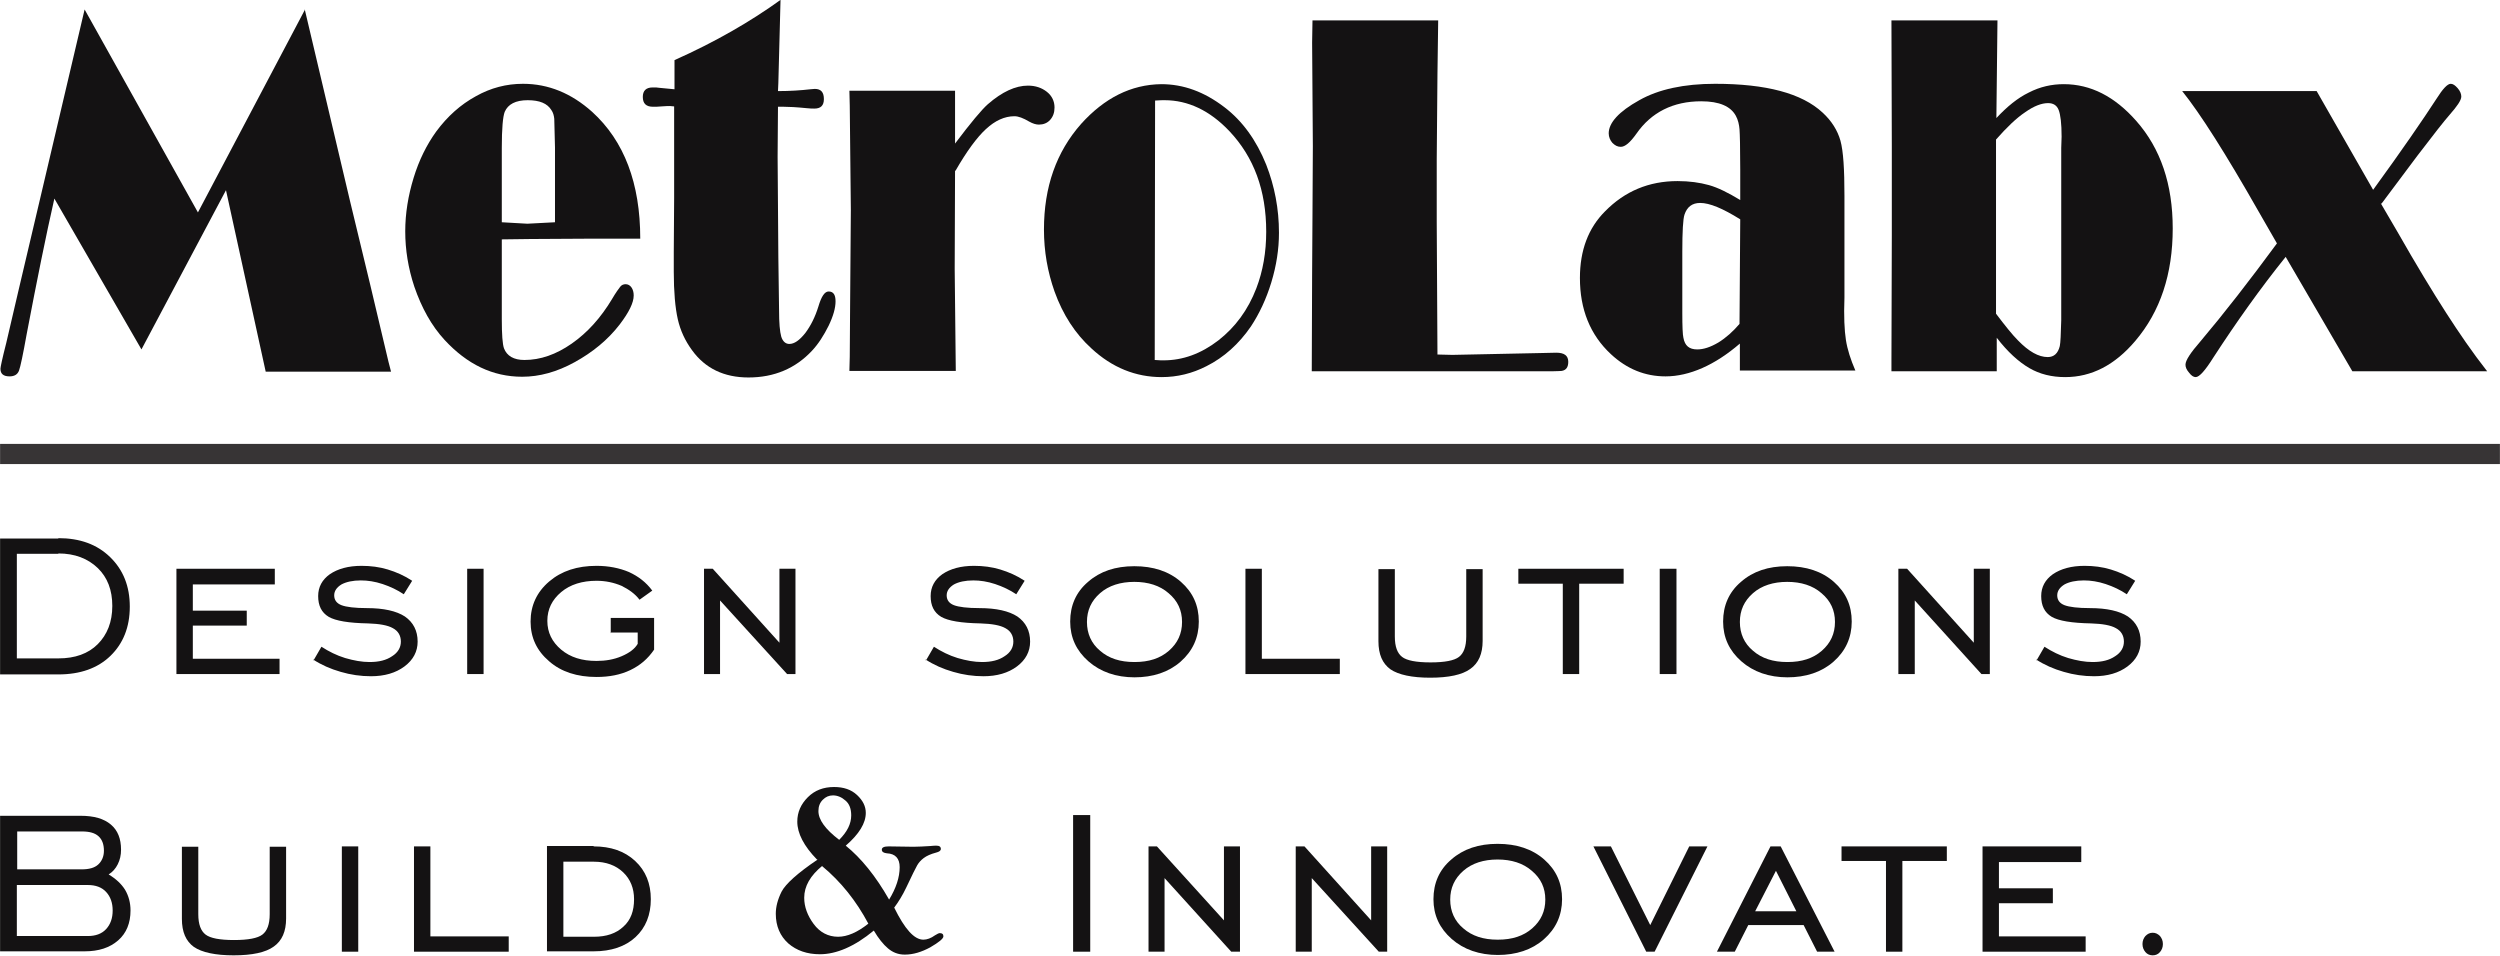
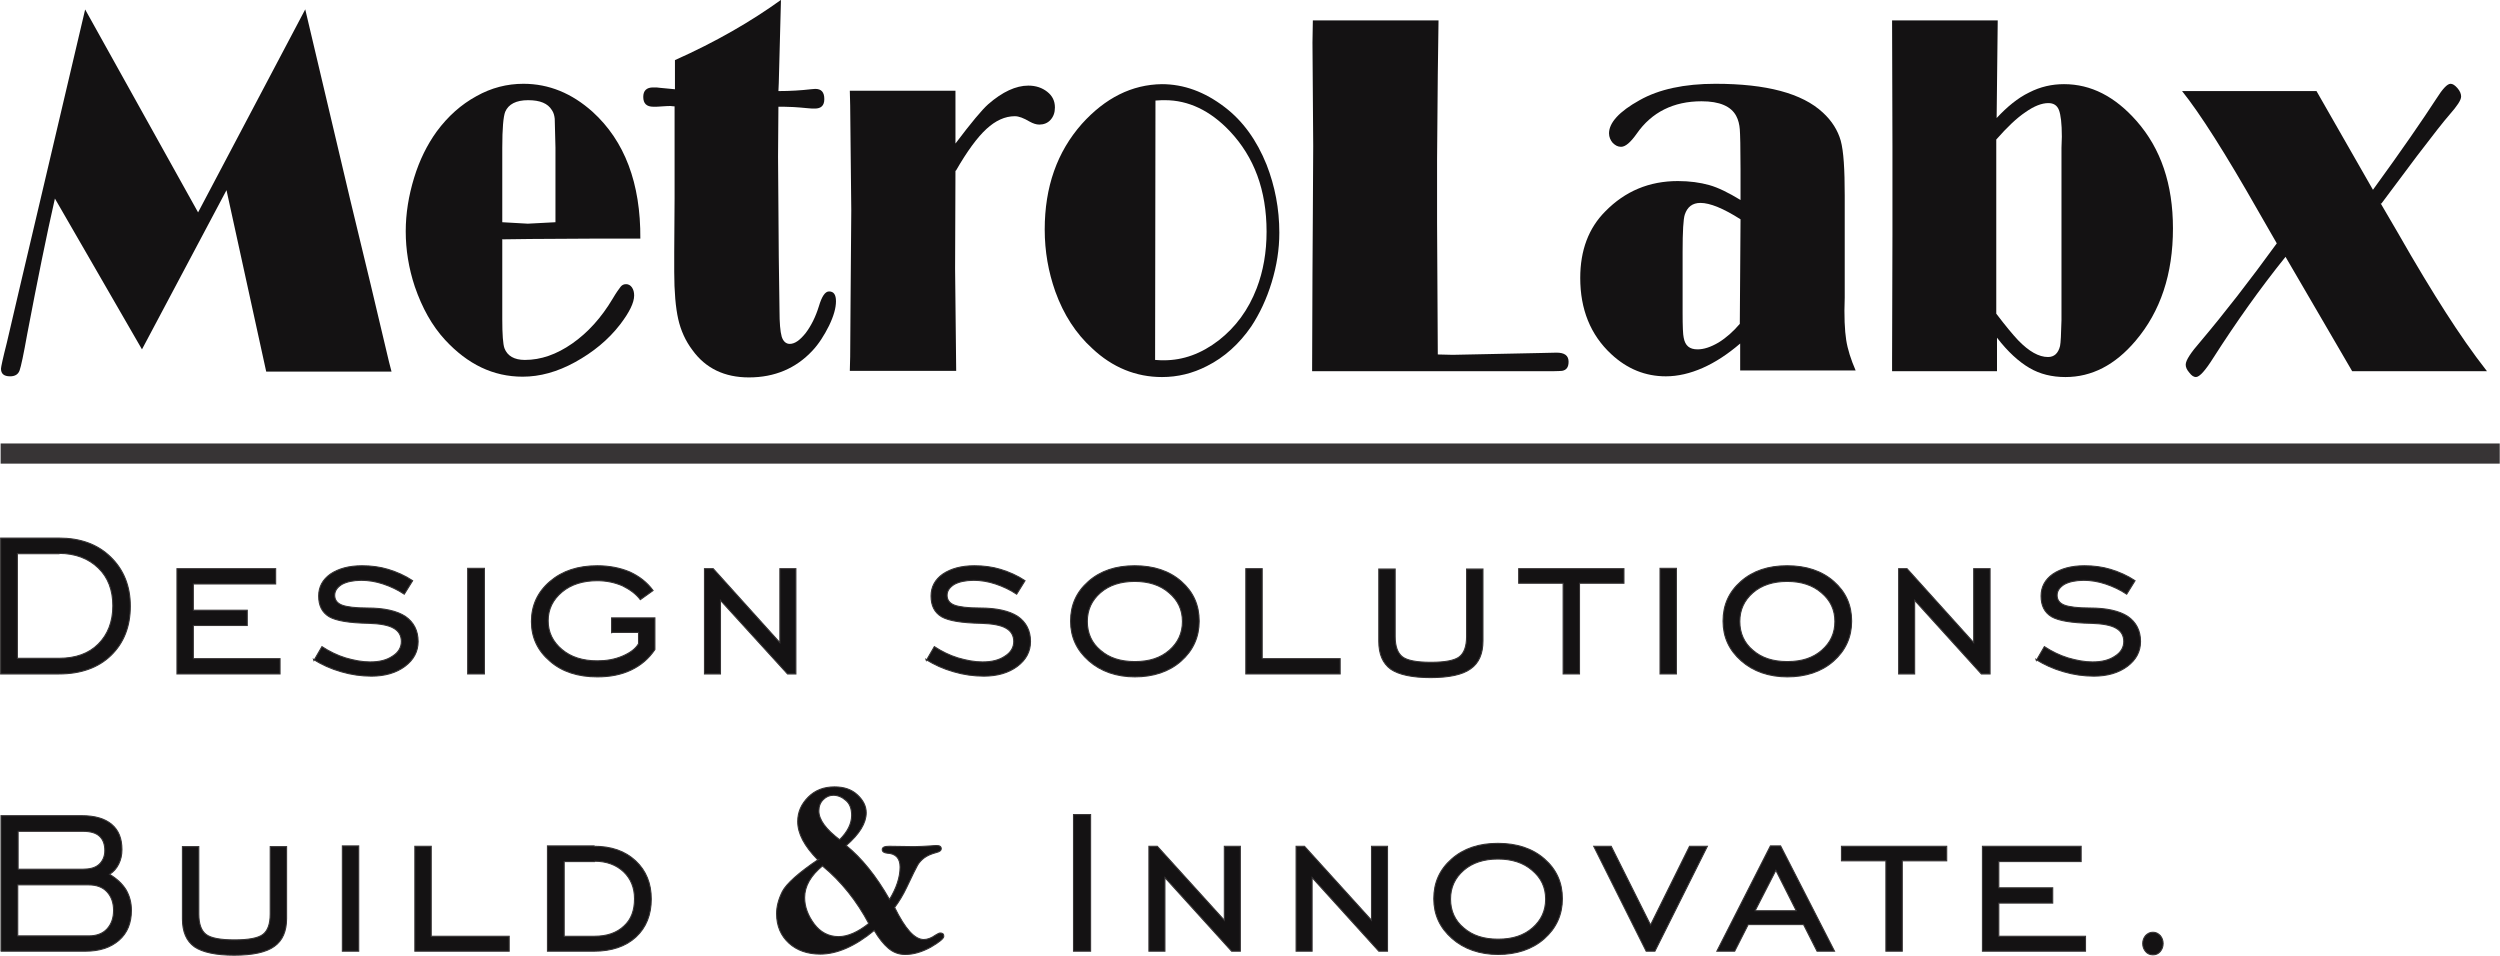
- <svg xmlns="http://www.w3.org/2000/svg" xml:space="preserve" width="6.885in" height="2.631in" version="1.1" style="shape-rendering:geometricPrecision; text-rendering:geometricPrecision; image-rendering:optimizeQuality; fill-rule:evenodd; clip-rule:evenodd" viewBox="0 0 6861 2622">
+ <svg xmlns="http://www.w3.org/2000/svg" xml:space="preserve" width="6.886in" height="2.632in" version="1.1" style="shape-rendering:geometricPrecision; text-rendering:geometricPrecision; image-rendering:optimizeQuality; fill-rule:evenodd; clip-rule:evenodd" viewBox="0 0 6861 2623">
  <defs>
    <style type="text/css">
   
-     .str0 {stroke:#373435;stroke-width:55.363}
-     .fil1 {fill:none}
+     .str0 {stroke:#373435;stroke-width:2.989}
+     .str1 {stroke:#373435;stroke-width:55.351}
+     .fil2 {fill:none}
+     .fil1 {fill:none;fill-rule:nonzero}
    .fil0 {fill:#141213;fill-rule:nonzero}
   
  </style>
  </defs>
  <g id="Layer_x0020_1">
-     <path class="fil0" d="M836 25l124 525 56 232 50 211 7 27 -344 0 -109 -498 -232 437 -239 -414c-23,101 -48,225 -76,372 -10,56 -17,89 -21,100 -4,11 -13,16 -26,16 -17,0 -25,-7 -25,-21 0,-4 5,-28 16,-71l35 -150 61 -259 119 -506 311 557 294 -557z" />
-     <path id="1" class="fil0" d="M1377 658l0 218c0,42 2,69 6,80 8,21 27,32 56,32 44,0 87,-15 130,-45 43,-30 80,-71 111,-123 10,-17 18,-28 22,-33 4,-5 9,-7 15,-7 6,0 12,3 16,9 4,6 6,13 6,22 0,20 -13,46 -38,79 -33,43 -75,77 -124,104 -49,27 -97,40 -144,40 -81,0 -151,-34 -213,-101 -36,-39 -63,-88 -83,-146 -17,-51 -25,-102 -25,-152 0,-49 8,-98 23,-147 15,-49 36,-91 62,-127 31,-42 67,-74 109,-97 41,-23 84,-34 129,-34 70,0 133,26 190,77 88,80 132,196 132,348l-132 0 -170 1 -78 1zm146 -49l0 -204c-1,-44 -2,-70 -2,-79 -1,-9 -3,-17 -8,-24 -11,-18 -32,-27 -65,-27 -33,0 -54,11 -63,32 -5,13 -8,45 -8,99l0 204 70 4 76 -4z" />
-     <path id="2" class="fil0" d="M2142 0l-6 228 -1 22c33,0 63,-2 89,-5 4,0 8,-1 12,-1 17,0 25,9 25,28 0,18 -9,26 -26,26 -5,0 -12,0 -20,-1 -30,-3 -51,-4 -64,-4l-16 0 -1 137 2 275 2 147c0,34 2,58 6,72 4,13 12,20 22,20 14,0 28,-10 44,-30 15,-20 27,-44 36,-73 8,-27 17,-41 28,-41 13,0 19,9 19,27 0,18 -6,40 -19,67 -13,26 -28,50 -46,69 -45,48 -103,73 -174,73 -67,0 -119,-25 -155,-75 -19,-26 -32,-54 -39,-85 -7,-31 -11,-75 -11,-130l0 -53 1 -149 0 -252c-5,0 -9,-1 -11,-1 -4,0 -11,0 -23,1 -9,1 -18,1 -24,1 -19,0 -28,-9 -28,-27 0,-17 9,-26 27,-26 8,0 14,0 18,1l42 4 0 -80c112,-50 209,-106 292,-166z" />
-     <path id="3" class="fil0" d="M2621 468l-1 270 3 280 -292 0 1 -39 1 -144 2 -258 -3 -287 -1 -41 290 0 0 145c43,-57 73,-93 90,-108 39,-34 76,-51 110,-51 21,0 38,6 52,17 14,11 21,26 21,43 0,14 -4,25 -12,34 -8,9 -19,13 -31,13 -8,0 -17,-3 -26,-8 -17,-10 -30,-15 -41,-15 -27,0 -53,12 -78,35 -25,23 -53,61 -84,115z" />
-     <path id="4" class="fil0" d="M3187 231c61,0 118,21 173,63 50,38 88,91 115,158 23,59 35,121 35,187 0,45 -7,90 -21,136 -14,46 -33,86 -56,121 -33,48 -74,85 -122,109 -39,20 -80,30 -123,30 -71,0 -136,-26 -193,-79 -44,-40 -78,-92 -101,-156 -19,-54 -29,-110 -29,-170 0,-117 34,-213 102,-290 64,-71 137,-108 220,-109zm-17 45l-1 712c12,1 20,1 24,1 53,0 103,-18 151,-55 46,-36 81,-83 104,-143 18,-47 27,-99 27,-155 0,-114 -34,-205 -101,-276 -54,-57 -114,-85 -178,-85 -5,0 -14,0 -26,1z" />
-     <path id="5" class="fil0" d="M3947 56l-2 147 -2 235 0 172 2 363 41 1 241 -5 44 -1c22,0 33,8 33,25 0,15 -6,23 -18,25 -3,0 -11,1 -26,1l-660 0 1 -268 1 -164 1 -186 -2 -284 1 -61 344 0z" />
-     <path id="6" class="fil0" d="M4776 551l0 -86c0,-60 -1,-97 -2,-110 -1,-13 -4,-26 -10,-37 -14,-26 -45,-40 -95,-40 -77,0 -137,30 -178,89 -17,24 -31,36 -43,36 -9,0 -16,-4 -23,-11 -6,-7 -10,-16 -10,-26 0,-29 28,-60 84,-91 53,-30 123,-45 208,-45 140,0 238,26 295,79 25,23 41,49 49,77 8,29 11,79 11,151l0 280c-2,51 0,90 4,116 4,26 13,54 26,84l-317 0 0 -74c-35,30 -69,52 -103,67 -34,15 -68,23 -101,23 -56,0 -106,-20 -150,-61 -57,-53 -85,-123 -85,-209 0,-76 23,-137 69,-183 54,-55 120,-83 199,-83 32,0 61,4 86,11 25,7 53,21 86,41zm0 51c-48,-30 -84,-45 -110,-45 -22,0 -36,11 -43,32 -4,12 -6,46 -6,102l0 168c0,37 1,60 3,68 4,22 16,32 38,32 17,0 36,-6 58,-19 21,-13 40,-30 58,-51l2 -287z" />
-     <path id="7" class="fil0" d="M5191 56l291 0 -3 268c29,-31 58,-55 89,-70 31,-16 63,-23 96,-23 74,0 140,34 199,101 67,76 100,174 100,295 0,125 -34,228 -103,309 -56,66 -120,99 -192,99 -37,0 -70,-8 -99,-25 -29,-17 -59,-44 -89,-83l0 92 -289 0 0 -32 1 -342 0 -244 -1 -345zm287 326l0 479c25,33 45,58 60,73 30,31 57,46 82,46 17,0 28,-10 33,-30 2,-9 3,-33 4,-71l0 -473 1 -31c0,-36 -3,-60 -8,-73 -5,-13 -15,-19 -29,-19 -18,0 -39,8 -63,25 -24,16 -50,41 -80,75z" />
-     <path id="8" class="fil0" d="M6534 558l45 77c53,93 98,167 134,223 36,56 73,110 113,161l-370 0 -183 -314c-70,87 -136,180 -199,277 -22,35 -38,53 -48,53 -6,0 -12,-4 -18,-12 -7,-8 -10,-15 -10,-22 0,-12 14,-33 41,-64 65,-77 135,-167 210,-269l-50 -87c-91,-160 -161,-270 -210,-331l369 0 155 271c80,-110 137,-193 174,-250 17,-27 30,-41 39,-41 6,0 12,4 19,12 7,8 10,16 10,23 0,10 -11,26 -32,50 -15,17 -44,54 -89,113l-98 131z" />
-     <path class="fil0" d="M160 1520l-114 0 0 287 114 0c46,0 82,-13 108,-39 26,-26 40,-61 40,-105 0,-43 -13,-78 -40,-104 -27,-26 -63,-40 -108,-40zm0 -43c59,0 106,17 142,52 36,35 54,80 54,136 0,56 -18,101 -53,135 -35,34 -83,51 -143,51l-160 0 0 -373 160 0z" />
-     <polygon id="1" class="fil0" points="484,1850 484,1561 754,1561 754,1604 529,1604 529,1676 677,1676 677,1717 529,1717 529,1808 767,1808 767,1850 " />
-     <path id="2" class="fil0" d="M860 1813l22 -38c20,13 42,24 65,31 24,7 46,11 67,11 26,0 46,-5 62,-16 16,-10 24,-24 24,-40 0,-16 -7,-29 -22,-37 -14,-8 -37,-12 -68,-13 -53,-1 -89,-7 -108,-18 -20,-12 -29,-31 -29,-57 0,-25 11,-45 32,-60 22,-15 51,-23 87,-23 25,0 49,3 72,10 23,7 46,17 67,31l-23 37c-18,-12 -37,-21 -58,-28 -21,-7 -41,-10 -60,-10 -22,0 -40,4 -53,11 -13,8 -20,18 -20,30 0,13 7,22 20,27 13,5 37,8 70,8 46,0 81,8 104,23 23,16 35,39 35,69 0,27 -12,50 -36,68 -24,18 -55,27 -92,27 -28,0 -56,-4 -83,-12 -28,-8 -53,-19 -76,-34z" />
-     <polygon id="3" class="fil0" points="1282,1850 1282,1561 1327,1561 1327,1850 " />
-     <path id="4" class="fil0" d="M1676 1738l0 -42 119 0 0 87c-17,25 -38,43 -65,56 -27,13 -58,19 -93,19 -53,0 -97,-14 -130,-43 -34,-29 -51,-65 -51,-109 0,-44 17,-81 51,-110 34,-29 77,-43 130,-43 33,0 63,6 89,17 26,12 47,28 64,51l-35 25c-12,-16 -29,-28 -49,-38 -21,-9 -44,-14 -69,-14 -39,0 -72,10 -97,31 -25,21 -38,47 -38,79 0,32 13,58 38,79 25,21 57,31 97,31 25,0 48,-4 69,-13 21,-9 36,-20 44,-34l0 -31 -73 0z" />
-     <polygon id="5" class="fil0" points="1932,1850 1932,1561 1956,1561 2139,1764 2139,1561 2183,1561 2183,1850 2160,1850 1976,1648 1976,1850 " />
-     <path id="6" class="fil0" d="M2541 1813l22 -38c20,13 42,24 65,31 24,7 46,11 67,11 26,0 46,-5 62,-16 16,-10 24,-24 24,-40 0,-16 -7,-29 -22,-37 -14,-8 -37,-12 -68,-13 -53,-1 -89,-7 -108,-18 -20,-12 -29,-31 -29,-57 0,-25 11,-45 32,-60 22,-15 51,-23 87,-23 25,0 49,3 72,10 23,7 46,17 67,31l-23 37c-18,-12 -37,-21 -58,-28 -21,-7 -41,-10 -60,-10 -22,0 -40,4 -53,11 -13,8 -20,18 -20,30 0,13 7,22 20,27 13,5 37,8 70,8 46,0 81,8 104,23 23,16 35,39 35,69 0,27 -12,50 -36,68 -24,18 -55,27 -92,27 -28,0 -56,-4 -83,-12 -28,-8 -53,-19 -76,-34z" />
-     <path id="7" class="fil0" d="M3114 1817c39,0 70,-10 94,-31 24,-21 36,-47 36,-79 0,-32 -12,-58 -37,-79 -24,-21 -56,-31 -94,-31 -38,0 -70,10 -94,31 -24,21 -36,47 -36,79 0,32 12,59 36,79 24,21 55,31 94,31zm0 42c-51,0 -94,-15 -127,-44 -33,-29 -50,-65 -50,-109 0,-44 16,-81 49,-109 33,-29 75,-43 127,-43 52,0 95,14 128,43 33,29 49,65 49,109 0,44 -17,81 -50,110 -33,29 -76,43 -127,43z" />
-     <polygon id="8" class="fil0" points="3418,1850 3418,1561 3463,1561 3463,1808 3677,1808 3677,1850 " />
-     <path id="9" class="fil0" d="M3783 1562l45 0 0 185c0,28 7,46 20,56 13,10 39,15 78,15 39,0 65,-5 78,-15 13,-10 20,-28 20,-56l0 -185 45 0 0 197c0,35 -11,61 -34,77 -22,16 -59,24 -110,24 -50,0 -87,-8 -109,-23 -22,-16 -33,-41 -33,-77l0 -197z" />
-     <polygon id="10" class="fil0" points="4289,1850 4289,1602 4167,1602 4167,1561 4456,1561 4456,1602 4334,1602 4334,1850 " />
-     <polygon id="11" class="fil0" points="4555,1850 4555,1561 4601,1561 4601,1850 " />
-     <path id="12" class="fil0" d="M4906 1817c39,0 70,-10 94,-31 24,-21 36,-47 36,-79 0,-32 -12,-58 -37,-79 -24,-21 -56,-31 -94,-31 -38,0 -70,10 -94,31 -24,21 -36,47 -36,79 0,32 12,59 36,79 24,21 55,31 94,31zm0 42c-51,0 -94,-15 -127,-44 -33,-29 -50,-65 -50,-109 0,-44 16,-81 49,-109 33,-29 75,-43 127,-43 52,0 95,14 128,43 33,29 49,65 49,109 0,44 -17,81 -50,110 -33,29 -76,43 -127,43z" />
-     <polygon id="13" class="fil0" points="5210,1850 5210,1561 5234,1561 5417,1764 5417,1561 5461,1561 5461,1850 5438,1850 5255,1648 5255,1850 " />
+     <path class="fil0" d="M837 25l124 525 56 232 50 211 7 27 -344 0 -109 -498 -232 437 -239 -414c-23,101 -48,225 -76,372 -10,56 -17,89 -21,100 -4,11 -13,16 -26,16 -17,0 -25,-7 -25,-21 0,-4 5,-28 16,-71l35 -150 61 -259 119 -506 310 557 294 -557z" />
+     <path id="1" class="fil0" d="M1378 658l0 218c0,42 2,69 6,80 8,21 27,32 56,32 44,0 87,-15 130,-45 43,-30 80,-71 111,-123 10,-17 18,-28 22,-33 4,-5 9,-7 15,-7 6,0 12,3 16,9 4,6 6,13 6,22 0,20 -13,46 -38,79 -33,43 -75,77 -124,104 -49,27 -97,40 -144,40 -81,0 -151,-34 -213,-101 -36,-39 -63,-88 -83,-146 -17,-51 -25,-102 -25,-152 0,-49 8,-98 23,-147 15,-49 36,-91 62,-127 31,-42 67,-74 109,-97 41,-23 84,-34 129,-34 70,0 133,26 190,77 88,80 132,196 131,348l-132 0 -170 1 -78 1zm146 -49l0 -204c-1,-44 -2,-70 -2,-79 -1,-9 -3,-17 -8,-24 -11,-18 -32,-27 -65,-27 -33,0 -54,11 -63,32 -5,13 -8,45 -8,99l0 204 70 4 76 -4z" />
+     <path id="2" class="fil0" d="M2143 0l-6 228 -1 22c33,0 63,-2 89,-5 4,0 8,-1 12,-1 17,0 25,9 25,28 0,18 -9,26 -26,26 -5,0 -12,0 -20,-1 -30,-3 -51,-4 -64,-4l-16 0 -1 137 2 275 2 147c0,34 2,58 6,72 4,13 12,20 22,20 14,0 28,-10 44,-30 15,-20 27,-44 36,-73 8,-27 17,-41 28,-41 13,0 19,9 19,27 0,18 -6,40 -19,67 -13,26 -28,50 -46,69 -45,48 -103,73 -174,73 -67,0 -119,-25 -155,-75 -19,-25 -32,-54 -39,-85 -7,-31 -11,-75 -11,-130l0 -53 1 -149 0 -252c-5,0 -9,-1 -11,-1 -4,0 -11,0 -23,1 -9,1 -18,1 -24,1 -19,0 -28,-9 -28,-27 0,-17 9,-26 27,-26 8,0 14,0 18,1l42 4 0 -80c112,-50 209,-106 292,-166z" />
+     <path id="3" class="fil0" d="M2622 468l-1 270 3 280 -292 0 1 -39 1 -144 2 -258 -3 -287 -1 -41 290 0 0 145c43,-57 73,-93 90,-108 39,-34 76,-51 110,-51 21,0 38,6 52,17 14,11 21,25 21,43 0,14 -4,25 -12,34 -8,9 -19,13 -31,13 -8,0 -17,-3 -26,-8 -17,-10 -30,-15 -41,-15 -27,0 -53,12 -78,35 -25,23 -53,61 -84,115z" />
+     <path id="4" class="fil0" d="M3188 231c61,0 118,21 173,63 50,38 88,91 115,158 23,59 35,121 35,187 0,45 -7,90 -21,136 -14,46 -33,86 -56,121 -33,48 -74,85 -122,109 -39,20 -80,30 -123,30 -71,0 -136,-26 -192,-79 -44,-40 -78,-92 -101,-156 -19,-54 -29,-110 -29,-170 0,-117 34,-213 102,-290 64,-71 137,-108 220,-109zm-17 45l-1 712c12,1 20,1 24,1 53,0 103,-18 151,-55 46,-36 81,-83 104,-143 18,-47 27,-99 27,-155 0,-114 -34,-205 -101,-276 -54,-57 -114,-85 -178,-85 -5,0 -14,0 -26,1z" />
+     <path id="5" class="fil0" d="M3948 56l-2 147 -2 235 0 172 2 363 41 1 241 -5 44 -1c22,0 33,8 33,25 0,15 -6,23 -18,25 -3,0 -11,1 -26,1l-660 0 1 -268 1 -164 1 -186 -2 -284 1 -61 344 0z" />
+     <path id="6" class="fil0" d="M4777 551l0 -86c0,-60 -1,-97 -2,-110 -1,-13 -4,-26 -10,-37 -14,-26 -45,-40 -95,-40 -77,0 -137,30 -178,89 -17,24 -31,36 -43,36 -9,0 -16,-4 -23,-11 -6,-7 -10,-16 -10,-26 0,-29 28,-60 84,-91 53,-30 123,-45 208,-45 140,0 238,26 295,79 25,23 41,49 49,77 8,29 11,79 11,151l0 280c-2,51 0,90 4,116 4,26 13,54 26,84l-317 0 0 -74c-35,30 -69,52 -103,67 -34,15 -68,23 -101,23 -56,0 -106,-20 -150,-61 -57,-53 -85,-123 -85,-209 0,-76 23,-137 69,-183 54,-55 120,-83 199,-83 32,0 61,4 86,11 25,7 53,21 86,41zm0 51c-47,-30 -84,-45 -110,-45 -22,0 -36,11 -43,32 -4,12 -6,46 -6,102l0 168c0,37 1,60 3,68 4,22 16,32 38,32 17,0 36,-6 58,-19 21,-13 40,-30 58,-51l2 -287z" />
+     <path id="7" class="fil0" d="M5192 56l291 0 -3 268c29,-31 58,-55 89,-70 31,-16 63,-23 96,-23 74,0 140,34 199,101 67,76 100,174 100,295 0,125 -34,228 -103,309 -56,66 -120,99 -192,99 -37,0 -70,-8 -99,-25 -29,-17 -59,-44 -89,-83l0 92 -288 0 0 -32 1 -342 0 -244 -1 -345zm287 326l0 479c25,33 45,57 60,73 30,31 57,46 82,46 17,0 28,-10 33,-30 2,-9 3,-33 4,-71l0 -473 1 -31c0,-36 -3,-60 -8,-73 -5,-13 -15,-19 -29,-19 -18,0 -39,8 -63,25 -24,16 -50,41 -80,75z" />
+     <path id="8" class="fil0" d="M6534 558l45 77c53,93 98,167 134,223 36,56 73,110 113,161l-370 0 -183 -314c-70,87 -136,180 -198,277 -22,35 -38,53 -48,53 -6,0 -12,-4 -18,-12 -7,-8 -10,-15 -10,-22 0,-12 14,-33 41,-64 65,-77 135,-167 209,-269l-50 -87c-91,-160 -161,-270 -210,-331l369 0 155 271c80,-110 137,-193 174,-250 17,-27 30,-41 39,-41 6,0 12,4 19,12 7,8 10,16 10,23 0,10 -11,26 -32,50 -15,17 -44,54 -89,113l-98 131z" />
+     <path class="fil0" d="M161 1520l-114 0 0 287 114 0c46,0 82,-13 108,-39 26,-26 40,-61 40,-105 0,-43 -13,-78 -40,-104 -27,-26 -63,-40 -108,-40zm0 -43c59,0 106,17 142,52 36,35 54,80 54,135 0,56 -18,101 -53,135 -35,34 -83,51 -143,51l-160 0 0 -373 160 0z" />
+     <polygon id="1" class="fil0" points="485,1850 485,1561 756,1561 756,1603 530,1603 530,1675 678,1675 678,1717 530,1717 530,1808 768,1808 768,1850 " />
+     <path id="2" class="fil0" d="M861 1813l22 -38c20,13 42,24 65,31 24,7 46,11 67,11 26,0 46,-5 62,-16 16,-10 24,-24 24,-40 0,-16 -7,-29 -22,-37 -14,-8 -37,-12 -68,-13 -53,-1 -89,-7 -108,-18 -20,-12 -29,-31 -29,-57 0,-25 11,-45 32,-60 22,-15 51,-23 87,-23 25,0 49,3 72,10 23,7 46,17 67,31l-23 37c-18,-12 -37,-21 -58,-28 -21,-7 -41,-10 -60,-10 -22,0 -40,4 -53,11 -13,8 -20,18 -20,30 0,13 7,22 20,27 13,5 37,8 70,8 46,0 81,8 104,23 23,16 35,39 35,69 0,27 -12,50 -36,68 -24,18 -55,27 -92,27 -28,0 -56,-4 -83,-12 -28,-8 -53,-19 -76,-34z" />
+     <polygon id="3" class="fil0" points="1283,1850 1283,1560 1329,1560 1329,1850 " />
+     <path id="4" class="fil0" d="M1678 1738l0 -42 119 0 0 87c-17,25 -38,43 -65,56 -27,13 -58,19 -93,19 -53,0 -97,-14 -130,-43 -34,-29 -51,-65 -51,-109 0,-44 17,-81 51,-110 34,-29 77,-43 130,-43 33,0 63,6 89,17 26,12 47,28 64,51l-35 25c-12,-16 -29,-28 -49,-38 -21,-9 -44,-14 -69,-14 -39,0 -72,10 -97,31 -25,21 -38,47 -38,79 0,32 13,58 38,79 25,21 57,31 97,31 25,0 48,-4 69,-13 21,-9 36,-20 44,-34l0 -31 -73 0z" />
+     <polygon id="5" class="fil0" points="1933,1850 1933,1561 1957,1561 2140,1764 2140,1561 2184,1561 2184,1850 2161,1850 1977,1648 1977,1850 " />
+     <path id="6" class="fil0" d="M2542 1813l22 -38c20,13 42,24 65,31 24,7 46,11 67,11 26,0 46,-5 62,-16 16,-10 24,-24 24,-40 0,-16 -7,-29 -22,-37 -14,-8 -37,-12 -68,-13 -53,-1 -89,-7 -108,-18 -20,-12 -29,-31 -29,-57 0,-25 11,-45 32,-60 22,-15 51,-23 87,-23 25,0 49,3 72,10 23,7 46,17 67,31l-23 37c-18,-12 -37,-21 -58,-28 -21,-7 -41,-10 -60,-10 -22,0 -40,4 -53,11 -13,8 -20,18 -20,30 0,13 7,22 20,27 13,5 37,8 70,8 46,0 81,8 104,23 23,16 35,39 35,69 0,27 -12,50 -36,68 -24,18 -55,27 -92,27 -28,0 -56,-4 -83,-12 -28,-8 -53,-19 -76,-34z" />
+     <path id="7" class="fil0" d="M3115 1816c39,0 70,-10 94,-31 24,-21 36,-47 36,-79 0,-32 -12,-58 -37,-79 -24,-21 -56,-31 -94,-31 -38,0 -70,10 -94,31 -24,21 -36,47 -36,79 0,32 12,59 36,79 24,21 55,31 94,31zm0 42c-51,0 -94,-15 -127,-44 -33,-29 -50,-65 -50,-109 0,-44 16,-80 49,-109 33,-29 75,-43 127,-43 52,0 95,14 128,43 33,29 49,65 49,109 0,44 -17,81 -50,110 -33,29 -76,43 -127,43z" />
+     <polygon id="8" class="fil0" points="3419,1850 3419,1561 3464,1561 3464,1808 3678,1808 3678,1850 " />
+     <path id="9" class="fil0" d="M3784 1562l45 0 0 185c0,28 7,46 20,56 13,10 39,15 78,15 39,0 65,-5 78,-15 13,-10 20,-28 20,-56l0 -185 45 0 0 197c0,35 -11,61 -34,77 -22,16 -59,24 -110,24 -50,0 -87,-8 -109,-23 -22,-16 -33,-41 -33,-77l0 -197z" />
+     <polygon id="10" class="fil0" points="4290,1850 4290,1601 4168,1601 4168,1561 4457,1561 4457,1601 4335,1601 4335,1850 " />
+     <polygon id="11" class="fil0" points="4556,1850 4556,1560 4601,1560 4601,1850 " />
+     <path id="12" class="fil0" d="M4906 1816c39,0 70,-10 94,-31 24,-21 36,-47 36,-79 0,-32 -12,-58 -37,-79 -24,-21 -56,-31 -94,-31 -38,0 -70,10 -94,31 -24,21 -36,47 -36,79 0,32 12,59 36,79 24,21 55,31 94,31zm0 42c-51,0 -94,-15 -127,-44 -33,-29 -50,-65 -50,-109 0,-44 16,-80 49,-109 33,-29 75,-43 127,-43 52,0 95,14 128,43 33,29 49,65 49,109 0,44 -17,81 -50,110 -33,29 -76,43 -127,43z" />
+     <polygon id="13" class="fil0" points="5211,1850 5211,1561 5234,1561 5417,1764 5417,1561 5462,1561 5462,1850 5438,1850 5255,1648 5255,1850 " />
    <path id="14" class="fil0" d="M5589 1813l22 -38c20,13 42,24 65,31 24,7 46,11 67,11 26,0 46,-5 62,-16 16,-10 24,-24 24,-40 0,-16 -7,-29 -22,-37 -14,-8 -37,-12 -68,-13 -53,-1 -89,-7 -108,-18 -20,-12 -29,-31 -29,-57 0,-25 11,-45 32,-60 22,-15 51,-23 87,-23 25,0 49,3 72,10 23,7 46,17 67,31l-23 37c-18,-12 -37,-21 -58,-28 -21,-7 -41,-10 -60,-10 -22,0 -40,4 -53,11 -13,8 -20,18 -20,30 0,13 7,22 20,27 13,5 37,8 70,8 46,0 81,8 104,23 23,16 35,39 35,69 0,27 -12,50 -36,68 -24,18 -55,27 -92,27 -28,0 -56,-4 -83,-12 -28,-8 -53,-19 -76,-34z" />
-     <path id="15" class="fil0" d="M46 2386l178 0c20,0 35,-4 45,-13 10,-9 16,-22 16,-38 0,-18 -5,-31 -15,-40 -10,-9 -25,-13 -45,-13l-178 0 0 105zm0 183l195 0c21,0 38,-6 50,-19 12,-13 18,-30 18,-51 0,-21 -6,-38 -18,-51 -12,-13 -29,-19 -50,-19l-195 0 0 140zm-46 43l0 -373 221 0c37,0 64,8 83,24 19,16 28,39 28,69 0,15 -3,28 -9,40 -6,12 -14,21 -25,28 20,12 35,26 45,42 10,17 15,36 15,57 0,34 -11,62 -34,82 -23,20 -53,30 -92,30l-232 0z" />
-     <path id="16" class="fil0" d="M499 2324l45 0 0 185c0,28 7,46 20,56 13,10 39,15 78,15 39,0 65,-5 78,-15 13,-10 20,-28 20,-56l0 -185 45 0 0 197c0,35 -11,61 -34,77 -22,16 -59,24 -110,24 -50,0 -87,-8 -109,-23 -22,-16 -33,-41 -33,-77l0 -197z" />
-     <polygon id="17" class="fil0" points="938,2612 938,2323 983,2323 983,2612 " />
-     <polygon id="18" class="fil0" points="1136,2612 1136,2323 1181,2323 1181,2570 1396,2570 1396,2612 " />
-     <path id="19" class="fil0" d="M1629 2323c47,0 85,13 114,40 29,27 43,62 43,105 0,43 -14,78 -42,104 -28,26 -67,39 -115,39l-128 0 0 -289 128 0zm1 42l-84 0 0 206 84 0c34,0 61,-9 81,-28 20,-18 29,-43 29,-75 0,-30 -10,-55 -30,-74 -20,-19 -47,-29 -80,-29z" />
-     <polygon id="20" class="fil0" points="2945,2612 2945,2237 2992,2237 2992,2612 " />
-     <polygon id="21" class="fil0" points="3152,2612 3152,2323 3175,2323 3359,2526 3359,2323 3403,2323 3403,2612 3379,2612 3196,2410 3196,2612 " />
-     <polygon id="22" class="fil0" points="3556,2612 3556,2323 3580,2323 3763,2526 3763,2323 3807,2323 3807,2612 3784,2612 3600,2410 3600,2612 " />
-     <path id="23" class="fil0" d="M4111 2579c39,0 70,-10 94,-31 24,-21 36,-47 36,-79 0,-32 -12,-58 -37,-79 -24,-21 -56,-31 -94,-31 -38,0 -70,10 -94,31 -24,21 -36,47 -36,79 0,32 12,59 36,79 24,21 55,31 94,31zm0 42c-51,0 -94,-15 -127,-44 -33,-29 -50,-65 -50,-109 0,-44 16,-81 49,-109 33,-29 75,-43 127,-43 52,0 95,14 128,43 33,29 49,65 49,109 0,44 -17,81 -50,110 -33,29 -76,43 -127,43z" />
-     <polygon id="24" class="fil0" points="4541,2612 4518,2612 4373,2323 4421,2323 4529,2539 4636,2323 4686,2323 " />
-     <path id="25" class="fil0" d="M4817 2501l113 0 -56 -111 -57 111zm-105 111l147 -289 28 0 148 289 -48 0 -37 -73 -152 0 -37 73 -48 0z" />
-     <polygon id="26" class="fil0" points="5176,2612 5176,2363 5054,2363 5054,2323 5343,2323 5343,2363 5221,2363 5221,2612 " />
-     <polygon id="27" class="fil0" points="5441,2612 5441,2323 5712,2323 5712,2366 5486,2366 5486,2438 5634,2438 5634,2479 5486,2479 5486,2570 5724,2570 5724,2612 " />
-     <path id="28" class="fil0" d="M5908 2560c8,0 14,3 20,9 5,6 8,13 8,22 0,9 -3,16 -8,22 -5,6 -12,9 -20,9 -8,0 -15,-3 -20,-9 -5,-6 -8,-13 -8,-22 0,-9 3,-16 8,-22 6,-6 12,-9 20,-9z" />
-     <path id="29" class="fil0" d="M2242 2359c-36,-37 -54,-72 -54,-104 0,-26 10,-48 29,-67 19,-19 43,-28 72,-28 26,0 47,7 63,22 16,15 24,31 24,49 0,28 -18,58 -55,90 42,34 82,83 119,148 19,-31 29,-61 29,-89 0,-24 -12,-37 -35,-38 -9,-1 -14,-4 -14,-10 0,-6 6,-9 19,-9l68 1c13,0 29,-1 46,-2 8,-1 14,-1 17,-1 8,0 12,3 12,9 0,5 -5,8 -13,10 -15,4 -26,9 -34,15 -8,6 -14,13 -18,20 -4,7 -14,27 -30,61 -10,21 -21,39 -33,55 29,59 55,88 80,88 10,0 21,-4 32,-12 6,-4 11,-6 13,-6 7,0 10,3 10,9 0,6 -12,16 -36,30 -24,13 -47,20 -70,20 -18,0 -33,-6 -46,-17 -13,-11 -26,-27 -39,-49 -53,44 -103,65 -148,65 -35,0 -64,-10 -87,-30 -22,-20 -34,-47 -34,-81 0,-19 5,-39 16,-61 11,-21 44,-51 99,-88zm61 -54c22,-22 33,-44 33,-67 0,-18 -5,-32 -16,-41 -10,-9 -22,-14 -34,-14 -11,0 -20,4 -28,12 -8,8 -12,18 -12,31 0,24 19,50 57,79zm-46 71c-33,27 -50,56 -50,88 0,25 9,49 26,72 17,23 40,35 67,35 25,0 53,-12 83,-36 -33,-62 -75,-115 -127,-158z" />
-     <line class="fil1 str0" x1="0" y1="1246" x2="6861" y2="1246" />
+     <path id="15" class="fil0" d="M48 2386l178 0c20,0 35,-4 45,-13 10,-9 16,-22 16,-38 0,-18 -5,-31 -15,-40 -10,-9 -25,-13 -45,-13l-178 0 0 104zm0 183l195 0c21,0 38,-6 50,-19 12,-13 18,-30 18,-51 0,-21 -6,-38 -18,-51 -12,-13 -29,-19 -50,-19l-195 0 0 140zm-46 43l0 -373 221 0c37,0 64,8 83,24 19,16 28,39 28,69 0,15 -3,28 -9,40 -6,12 -14,21 -25,28 20,12 35,26 45,42 10,17 15,36 15,57 0,34 -11,62 -34,82 -23,20 -53,30 -92,30l-232 0z" />
+     <path id="16" class="fil0" d="M500 2324l45 0 0 185c0,28 7,46 20,56 13,10 39,15 78,15 39,0 65,-5 78,-15 13,-10 20,-28 20,-56l0 -185 45 0 0 197c0,35 -11,61 -34,77 -22,16 -59,24 -110,24 -50,0 -87,-8 -109,-23 -22,-16 -33,-41 -33,-77l0 -197z" />
+     <polygon id="17" class="fil0" points="939,2611 939,2322 984,2322 984,2611 " />
+     <polygon id="18" class="fil0" points="1138,2611 1138,2323 1183,2323 1183,2570 1397,2570 1397,2611 " />
+     <path id="19" class="fil0" d="M1630 2323c47,0 85,13 114,40 29,27 43,62 43,105 0,43 -14,78 -42,104 -28,26 -67,39 -115,39l-128 0 0 -289 128 0zm1 42l-83 0 0 205 83 0c34,0 61,-9 81,-28 20,-18 29,-43 29,-75 0,-30 -10,-55 -30,-74 -20,-19 -47,-29 -80,-29z" />
+     <polygon id="20" class="fil0" points="2946,2611 2946,2236 2993,2236 2993,2611 " />
+     <polygon id="21" class="fil0" points="3153,2611 3153,2323 3176,2323 3360,2526 3360,2323 3404,2323 3404,2611 3380,2611 3197,2409 3197,2611 " />
+     <polygon id="22" class="fil0" points="3557,2611 3557,2323 3580,2323 3764,2526 3764,2323 3808,2323 3808,2611 3784,2611 3601,2409 3601,2611 " />
+     <path id="23" class="fil0" d="M4112 2578c39,0 70,-10 94,-31 24,-21 36,-47 36,-79 0,-32 -12,-58 -37,-79 -24,-21 -56,-31 -94,-31 -38,0 -70,10 -94,31 -24,21 -36,47 -36,79 0,32 12,59 36,79 24,21 55,31 94,31zm0 42c-51,0 -94,-15 -127,-44 -33,-29 -50,-65 -50,-109 0,-44 16,-80 49,-109 33,-29 75,-43 127,-43 52,0 95,14 128,43 33,29 49,65 49,109 0,44 -17,81 -50,110 -33,29 -76,43 -127,43z" />
+     <polygon id="24" class="fil0" points="4542,2611 4518,2611 4374,2323 4422,2323 4530,2539 4637,2323 4686,2323 " />
+     <path id="25" class="fil0" d="M4817 2500l113 0 -56 -111 -57 111zm-105 111l147 -289 28 0 148 289 -48 0 -37 -73 -152 0 -37 73 -48 0z" />
+     <polygon id="26" class="fil0" points="5176,2611 5176,2363 5054,2363 5054,2323 5343,2323 5343,2363 5221,2363 5221,2611 " />
+     <polygon id="27" class="fil0" points="5441,2611 5441,2323 5712,2323 5712,2365 5486,2365 5486,2437 5634,2437 5634,2479 5486,2479 5486,2570 5724,2570 5724,2611 " />
+     <path id="28" class="fil0" d="M5909 2559c8,0 14,3 20,9 5,6 8,13 8,22 0,9 -3,16 -8,22 -5,6 -12,9 -20,9 -8,0 -15,-3 -20,-9 -5,-6 -8,-13 -8,-22 0,-9 3,-16 8,-22 6,-6 12,-9 20,-9z" />
+     <path id="29" class="fil0" d="M2243 2359c-36,-37 -54,-71 -54,-104 0,-26 10,-48 29,-67 19,-19 43,-28 72,-28 26,0 47,7 63,22 16,15 24,31 24,49 0,28 -18,58 -55,90 42,34 82,83 119,148 19,-31 29,-61 29,-89 0,-24 -12,-37 -35,-38 -9,-1 -14,-4 -14,-10 0,-6 6,-9 19,-9l68 1c13,0 29,-1 46,-2 8,-1 14,-1 17,-1 8,0 12,3 12,9 0,4 -4,8 -13,10 -15,4 -26,9 -34,15 -8,6 -14,13 -18,20 -4,7 -14,27 -30,61 -10,21 -21,39 -33,55 29,59 55,88 80,88 10,0 21,-4 32,-12 6,-4 11,-6 13,-6 7,0 10,3 10,9 0,6 -12,16 -36,30 -24,13 -47,20 -70,20 -18,0 -33,-6 -46,-17 -13,-11 -26,-27 -39,-49 -53,44 -103,65 -148,65 -35,0 -64,-10 -86,-30 -22,-20 -34,-47 -34,-81 0,-19 5,-39 16,-61 11,-21 44,-51 99,-88zm61 -54c22,-22 33,-44 33,-67 0,-18 -5,-32 -16,-41 -10,-9 -22,-14 -34,-14 -11,0 -20,4 -28,12 -8,8 -12,18 -12,31 0,24 19,50 57,79zm-46 71c-33,27 -50,56 -50,88 0,25 9,49 26,72 17,23 40,35 67,35 25,0 53,-12 83,-36 -33,-62 -75,-115 -127,-158z" />
+     <path id="30" class="fil1 str0" d="M161 1520l-114 0 0 287 114 0c46,0 82,-13 108,-39 26,-26 40,-61 40,-105 0,-43 -13,-78 -40,-104 -27,-26 -63,-40 -108,-40zm0 -43c59,0 106,17 142,52 36,35 54,80 54,135 0,56 -18,101 -53,135 -35,34 -83,51 -143,51l-160 0 0 -373 160 0z" />
+     <polygon id="31" class="fil1 str0" points="485,1850 485,1561 756,1561 756,1603 530,1603 530,1675 678,1675 678,1717 530,1717 530,1808 768,1808 768,1850 " />
+     <path id="32" class="fil1 str0" d="M861 1813l22 -38c20,13 42,24 65,31 24,7 46,11 67,11 26,0 46,-5 62,-16 16,-10 24,-24 24,-40 0,-16 -7,-29 -22,-37 -14,-8 -37,-12 -68,-13 -53,-1 -89,-7 -108,-18 -20,-12 -29,-31 -29,-57 0,-25 11,-45 32,-60 22,-15 51,-23 87,-23 25,0 49,3 72,10 23,7 46,17 67,31l-23 37c-18,-12 -37,-21 -58,-28 -21,-7 -41,-10 -60,-10 -22,0 -40,4 -53,11 -13,8 -20,18 -20,30 0,13 7,22 20,27 13,5 37,8 70,8 46,0 81,8 104,23 23,16 35,39 35,69 0,27 -12,50 -36,68 -24,18 -55,27 -92,27 -28,0 -56,-4 -83,-12 -28,-8 -53,-19 -76,-34z" />
+     <polygon id="33" class="fil1 str0" points="1283,1850 1283,1560 1329,1560 1329,1850 " />
+     <path id="34" class="fil1 str0" d="M1678 1738l0 -42 119 0 0 87c-17,25 -38,43 -65,56 -27,13 -58,19 -93,19 -53,0 -97,-14 -130,-43 -34,-29 -51,-65 -51,-109 0,-44 17,-81 51,-110 34,-29 77,-43 130,-43 33,0 63,6 89,17 26,12 47,28 64,51l-35 25c-12,-16 -29,-28 -49,-38 -21,-9 -44,-14 -69,-14 -39,0 -72,10 -97,31 -25,21 -38,47 -38,79 0,32 13,58 38,79 25,21 57,31 97,31 25,0 48,-4 69,-13 21,-9 36,-20 44,-34l0 -31 -73 0z" />
+     <polygon id="35" class="fil1 str0" points="1933,1850 1933,1561 1957,1561 2140,1764 2140,1561 2184,1561 2184,1850 2161,1850 1977,1648 1977,1850 " />
+     <path id="36" class="fil1 str0" d="M2542 1813l22 -38c20,13 42,24 65,31 24,7 46,11 67,11 26,0 46,-5 62,-16 16,-10 24,-24 24,-40 0,-16 -7,-29 -22,-37 -14,-8 -37,-12 -68,-13 -53,-1 -89,-7 -108,-18 -20,-12 -29,-31 -29,-57 0,-25 11,-45 32,-60 22,-15 51,-23 87,-23 25,0 49,3 72,10 23,7 46,17 67,31l-23 37c-18,-12 -37,-21 -58,-28 -21,-7 -41,-10 -60,-10 -22,0 -40,4 -53,11 -13,8 -20,18 -20,30 0,13 7,22 20,27 13,5 37,8 70,8 46,0 81,8 104,23 23,16 35,39 35,69 0,27 -12,50 -36,68 -24,18 -55,27 -92,27 -28,0 -56,-4 -83,-12 -28,-8 -53,-19 -76,-34z" />
+     <path id="37" class="fil1 str0" d="M3115 1816c39,0 70,-10 94,-31 24,-21 36,-47 36,-79 0,-32 -12,-58 -37,-79 -24,-21 -56,-31 -94,-31 -38,0 -70,10 -94,31 -24,21 -36,47 -36,79 0,32 12,59 36,79 24,21 55,31 94,31zm0 42c-51,0 -94,-15 -127,-44 -33,-29 -50,-65 -50,-109 0,-44 16,-80 49,-109 33,-29 75,-43 127,-43 52,0 95,14 128,43 33,29 49,65 49,109 0,44 -17,81 -50,110 -33,29 -76,43 -127,43z" />
+     <polygon id="38" class="fil1 str0" points="3419,1850 3419,1561 3464,1561 3464,1808 3678,1808 3678,1850 " />
+     <path id="39" class="fil1 str0" d="M3784 1562l45 0 0 185c0,28 7,46 20,56 13,10 39,15 78,15 39,0 65,-5 78,-15 13,-10 20,-28 20,-56l0 -185 45 0 0 197c0,35 -11,61 -34,77 -22,16 -59,24 -110,24 -50,0 -87,-8 -109,-23 -22,-16 -33,-41 -33,-77l0 -197z" />
+     <polygon id="40" class="fil1 str0" points="4290,1850 4290,1601 4168,1601 4168,1561 4457,1561 4457,1601 4335,1601 4335,1850 " />
+     <polygon id="41" class="fil1 str0" points="4556,1850 4556,1560 4601,1560 4601,1850 " />
+     <path id="42" class="fil1 str0" d="M4906 1816c39,0 70,-10 94,-31 24,-21 36,-47 36,-79 0,-32 -12,-58 -37,-79 -24,-21 -56,-31 -94,-31 -38,0 -70,10 -94,31 -24,21 -36,47 -36,79 0,32 12,59 36,79 24,21 55,31 94,31zm0 42c-51,0 -94,-15 -127,-44 -33,-29 -50,-65 -50,-109 0,-44 16,-80 49,-109 33,-29 75,-43 127,-43 52,0 95,14 128,43 33,29 49,65 49,109 0,44 -17,81 -50,110 -33,29 -76,43 -127,43z" />
+     <polygon id="43" class="fil1 str0" points="5211,1850 5211,1561 5234,1561 5417,1764 5417,1561 5462,1561 5462,1850 5438,1850 5255,1648 5255,1850 " />
+     <path id="44" class="fil1 str0" d="M5589 1813l22 -38c20,13 42,24 65,31 24,7 46,11 67,11 26,0 46,-5 62,-16 16,-10 24,-24 24,-40 0,-16 -7,-29 -22,-37 -14,-8 -37,-12 -68,-13 -53,-1 -89,-7 -108,-18 -20,-12 -29,-31 -29,-57 0,-25 11,-45 32,-60 22,-15 51,-23 87,-23 25,0 49,3 72,10 23,7 46,17 67,31l-23 37c-18,-12 -37,-21 -58,-28 -21,-7 -41,-10 -60,-10 -22,0 -40,4 -53,11 -13,8 -20,18 -20,30 0,13 7,22 20,27 13,5 37,8 70,8 46,0 81,8 104,23 23,16 35,39 35,69 0,27 -12,50 -36,68 -24,18 -55,27 -92,27 -28,0 -56,-4 -83,-12 -28,-8 -53,-19 -76,-34z" />
+     <path id="45" class="fil1 str0" d="M48 2386l178 0c20,0 35,-4 45,-13 10,-9 16,-22 16,-38 0,-18 -5,-31 -15,-40 -10,-9 -25,-13 -45,-13l-178 0 0 104zm0 183l195 0c21,0 38,-6 50,-19 12,-13 18,-30 18,-51 0,-21 -6,-38 -18,-51 -12,-13 -29,-19 -50,-19l-195 0 0 140zm-46 43l0 -373 221 0c37,0 64,8 83,24 19,16 28,39 28,69 0,15 -3,28 -9,40 -6,12 -14,21 -25,28 20,12 35,26 45,42 10,17 15,36 15,57 0,34 -11,62 -34,82 -23,20 -53,30 -92,30l-232 0z" />
+     <path id="46" class="fil1 str0" d="M500 2324l45 0 0 185c0,28 7,46 20,56 13,10 39,15 78,15 39,0 65,-5 78,-15 13,-10 20,-28 20,-56l0 -185 45 0 0 197c0,35 -11,61 -34,77 -22,16 -59,24 -110,24 -50,0 -87,-8 -109,-23 -22,-16 -33,-41 -33,-77l0 -197z" />
+     <polygon id="47" class="fil1 str0" points="939,2611 939,2322 984,2322 984,2611 " />
+     <polygon id="48" class="fil1 str0" points="1138,2611 1138,2323 1183,2323 1183,2570 1397,2570 1397,2611 " />
+     <path id="49" class="fil1 str0" d="M1630 2323c47,0 85,13 114,40 29,27 43,62 43,105 0,43 -14,78 -42,104 -28,26 -67,39 -115,39l-128 0 0 -289 128 0zm1 42l-83 0 0 205 83 0c34,0 61,-9 81,-28 20,-18 29,-43 29,-75 0,-30 -10,-55 -30,-74 -20,-19 -47,-29 -80,-29z" />
+     <polygon id="50" class="fil1 str0" points="2946,2611 2946,2236 2993,2236 2993,2611 " />
+     <polygon id="51" class="fil1 str0" points="3153,2611 3153,2323 3176,2323 3360,2526 3360,2323 3404,2323 3404,2611 3380,2611 3197,2409 3197,2611 " />
+     <polygon id="52" class="fil1 str0" points="3557,2611 3557,2323 3580,2323 3764,2526 3764,2323 3808,2323 3808,2611 3784,2611 3601,2409 3601,2611 " />
+     <path id="53" class="fil1 str0" d="M4112 2578c39,0 70,-10 94,-31 24,-21 36,-47 36,-79 0,-32 -12,-58 -37,-79 -24,-21 -56,-31 -94,-31 -38,0 -70,10 -94,31 -24,21 -36,47 -36,79 0,32 12,59 36,79 24,21 55,31 94,31zm0 42c-51,0 -94,-15 -127,-44 -33,-29 -50,-65 -50,-109 0,-44 16,-80 49,-109 33,-29 75,-43 127,-43 52,0 95,14 128,43 33,29 49,65 49,109 0,44 -17,81 -50,110 -33,29 -76,43 -127,43z" />
+     <polygon id="54" class="fil1 str0" points="4542,2611 4518,2611 4374,2323 4422,2323 4530,2539 4637,2323 4686,2323 " />
+     <path id="55" class="fil1 str0" d="M4817 2500l113 0 -56 -111 -57 111zm-105 111l147 -289 28 0 148 289 -48 0 -37 -73 -152 0 -37 73 -48 0z" />
+     <polygon id="56" class="fil1 str0" points="5176,2611 5176,2363 5054,2363 5054,2323 5343,2323 5343,2363 5221,2363 5221,2611 " />
+     <polygon id="57" class="fil1 str0" points="5441,2611 5441,2323 5712,2323 5712,2365 5486,2365 5486,2437 5634,2437 5634,2479 5486,2479 5486,2570 5724,2570 5724,2611 " />
+     <path id="58" class="fil1 str0" d="M5909 2559c8,0 14,3 20,9 5,6 8,13 8,22 0,9 -3,16 -8,22 -5,6 -12,9 -20,9 -8,0 -15,-3 -20,-9 -5,-6 -8,-13 -8,-22 0,-9 3,-16 8,-22 6,-6 12,-9 20,-9z" />
+     <path id="59" class="fil1 str0" d="M2243 2359c-36,-37 -54,-71 -54,-104 0,-26 10,-48 29,-67 19,-19 43,-28 72,-28 26,0 47,7 63,22 16,15 24,31 24,49 0,28 -18,58 -55,90 42,34 82,83 119,148 19,-31 29,-61 29,-89 0,-24 -12,-37 -35,-38 -9,-1 -14,-4 -14,-10 0,-6 6,-9 19,-9l68 1c13,0 29,-1 46,-2 8,-1 14,-1 17,-1 8,0 12,3 12,9 0,4 -4,8 -13,10 -15,4 -26,9 -34,15 -8,6 -14,13 -18,20 -4,7 -14,27 -30,61 -10,21 -21,39 -33,55 29,59 55,88 80,88 10,0 21,-4 32,-12 6,-4 11,-6 13,-6 7,0 10,3 10,9 0,6 -12,16 -36,30 -24,13 -47,20 -70,20 -18,0 -33,-6 -46,-17 -13,-11 -26,-27 -39,-49 -53,44 -103,65 -148,65 -35,0 -64,-10 -86,-30 -22,-20 -34,-47 -34,-81 0,-19 5,-39 16,-61 11,-21 44,-51 99,-88zm61 -54c22,-22 33,-44 33,-67 0,-18 -5,-32 -16,-41 -10,-9 -22,-14 -34,-14 -11,0 -20,4 -28,12 -8,8 -12,18 -12,31 0,24 19,50 57,79zm-46 71c-33,27 -50,56 -50,88 0,25 9,49 26,72 17,23 40,35 67,35 25,0 53,-12 83,-36 -33,-62 -75,-115 -127,-158z" />
+     <line class="fil2 str1" x1="1" y1="1245" x2="6861" y2="1245" />
  </g>
</svg>
